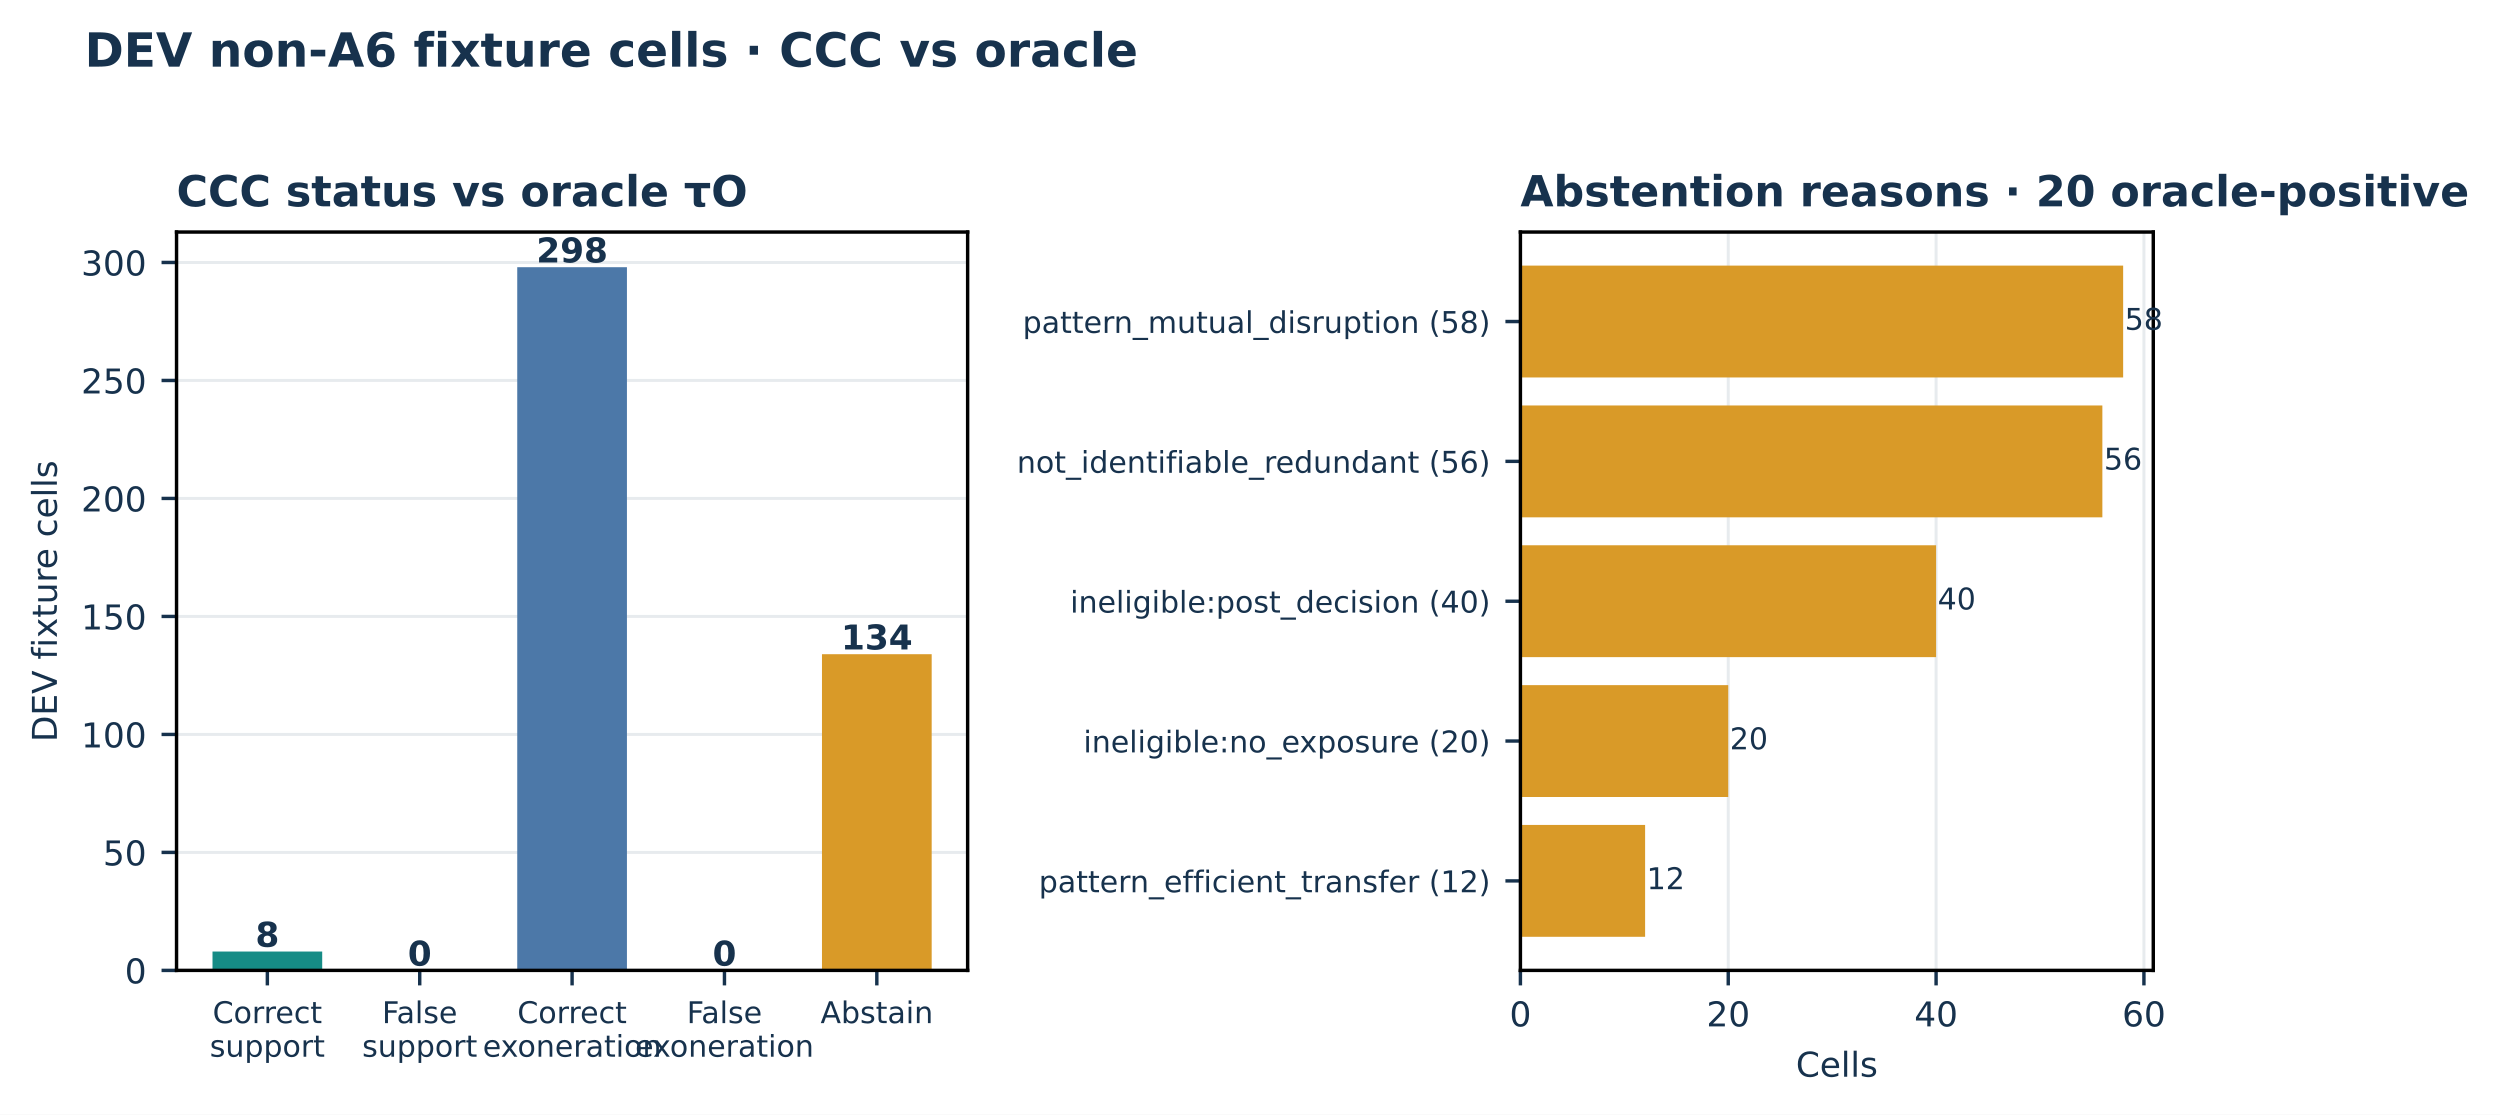
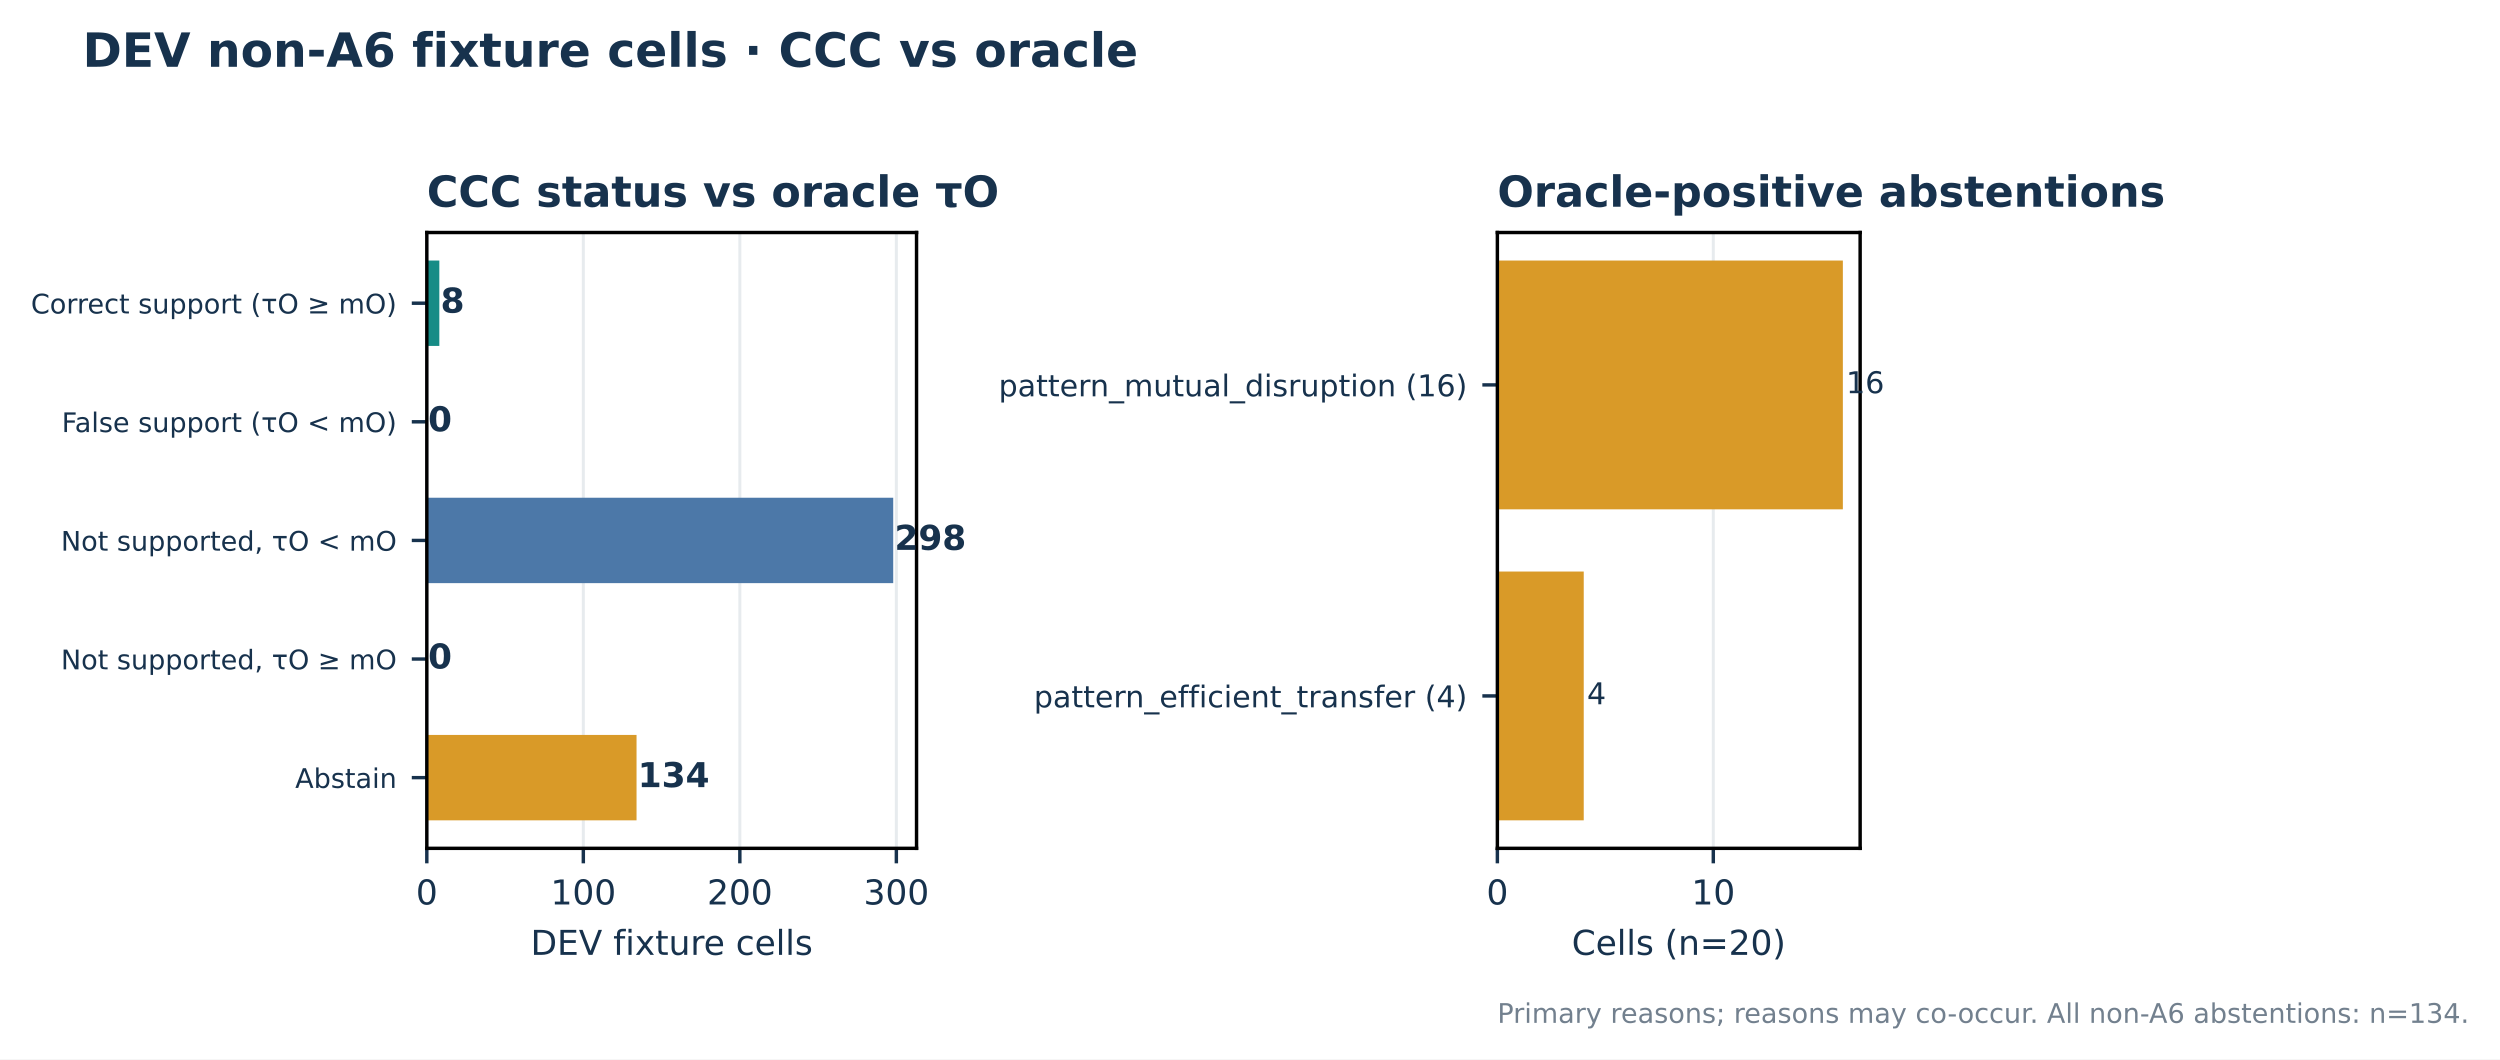
- <svg xmlns="http://www.w3.org/2000/svg" xmlns:xlink="http://www.w3.org/1999/xlink" width="583.603pt" height="260.213pt" viewBox="0 0 583.603 260.213" version="1.1">
+ <svg xmlns="http://www.w3.org/2000/svg" xmlns:xlink="http://www.w3.org/1999/xlink" width="582.408pt" height="246.794pt" viewBox="0 0 582.408 246.794" version="1.1">
  <defs>
    <style type="text/css">*{stroke-linejoin: round; stroke-linecap: butt}</style>
  </defs>
  <g id="figure_1">
    <g id="patch_1">
-       <path d="M 0 260.213  L 583.603 260.213  L 583.603 0  L 0 0  z " style="fill: #ffffff" />
+       <path d="M 0 246.794  L 582.408 246.794  L 582.408 0  L 0 0  z " style="fill: #ffffff" />
    </g>
    <g id="axes_1">
      <g id="patch_2">
-         <path d="M 41.212 226.528  L 225.886 226.528  L 225.886 54.168  L 41.212 54.168  z " style="fill: #ffffff" />
+         <path d="M 99.432 197.631  L 213.521 197.631  L 213.521 54.168  L 99.432 54.168  z " style="fill: #ffffff" />
      </g>
      <g id="matplotlib.axis_1">
        <g id="xtick_1">
          <g id="line2d_1">
+             <path d="M 99.432 197.631  L 99.432 54.168  " clip-path="url(#p3283ebe689)" style="fill: none; stroke: #e7ebee; stroke-width: 0.7; stroke-linecap: square" />
+           </g>
+           <g id="line2d_2">
            <defs>
-               <path id="mf99798018b" d="M 0 0  L 0 3.5  " style="stroke: #17324d; stroke-width: 0.8" />
+               <path id="mba9070ae1c" d="M 0 0  L 0 3.5  " style="stroke: #17324d; stroke-width: 0.8" />
            </defs>
            <g>
-               <use xlink:href="#mf99798018b" x="62.412" y="226.528" style="fill: #17324d; stroke: #17324d; stroke-width: 0.8" />
+               <use xlink:href="#mba9070ae1c" x="99.432" y="197.631" style="fill: #17324d; stroke: #17324d; stroke-width: 0.8" />
            </g>
          </g>
          <g id="text_1">
-             <text style="font-size: 7px; font-family: 'DejaVu Sans'; fill: #17324d" transform="translate(49.63818 238.8469)">Correct</text>
-             <text style="font-size: 7px; font-family: 'DejaVu Sans'; fill: #17324d" transform="translate(48.97372 246.6854)">support</text>
+             <text style="font-size: 8px; font-family: 'DejaVu Sans'; text-anchor: middle; fill: #17324d" x="99.432" y="210.71" transform="rotate(-0 99.43211 210.7098)">0</text>
          </g>
        </g>
        <g id="xtick_2">
-           <g id="line2d_2">
-             <g>
-               <use xlink:href="#mf99798018b" x="97.98" y="226.528" style="fill: #17324d; stroke: #17324d; stroke-width: 0.8" />
+           <g id="line2d_3">
+             <path d="M 135.894 197.631  L 135.894 54.168  " clip-path="url(#p3283ebe689)" style="fill: none; stroke: #e7ebee; stroke-width: 0.7; stroke-linecap: square" />
+           </g>
+           <g id="line2d_4">
+             <g>
+               <use xlink:href="#mba9070ae1c" x="135.894" y="197.631" style="fill: #17324d; stroke: #17324d; stroke-width: 0.8" />
            </g>
          </g>
          <g id="text_2">
-             <text style="font-size: 7px; font-family: 'DejaVu Sans'; fill: #17324d" transform="translate(89.19265 238.8469)">False</text>
-             <text style="font-size: 7px; font-family: 'DejaVu Sans'; fill: #17324d" transform="translate(84.54258 246.6854)">support</text>
+             <text style="font-size: 8px; font-family: 'DejaVu Sans'; text-anchor: middle; fill: #17324d" x="135.894" y="210.71" transform="rotate(-0 135.894 210.7098)">100</text>
          </g>
        </g>
        <g id="xtick_3">
-           <g id="line2d_3">
-             <g>
-               <use xlink:href="#mf99798018b" x="133.549" y="226.528" style="fill: #17324d; stroke: #17324d; stroke-width: 0.8" />
+           <g id="line2d_5">
+             <path d="M 172.356 197.631  L 172.356 54.168  " clip-path="url(#p3283ebe689)" style="fill: none; stroke: #e7ebee; stroke-width: 0.7; stroke-linecap: square" />
+           </g>
+           <g id="line2d_6">
+             <g>
+               <use xlink:href="#mba9070ae1c" x="172.356" y="197.631" style="fill: #17324d; stroke: #17324d; stroke-width: 0.8" />
            </g>
          </g>
          <g id="text_3">
-             <text style="font-size: 7px; font-family: 'DejaVu Sans'; fill: #17324d" transform="translate(120.7759 238.8469)">Correct</text>
-             <text style="font-size: 7px; font-family: 'DejaVu Sans'; fill: #17324d" transform="translate(112.6936 246.6854)">exoneration</text>
+             <text style="font-size: 8px; font-family: 'DejaVu Sans'; text-anchor: middle; fill: #17324d" x="172.356" y="210.71" transform="rotate(-0 172.3558 210.7098)">200</text>
          </g>
        </g>
        <g id="xtick_4">
-           <g id="line2d_4">
-             <g>
-               <use xlink:href="#mf99798018b" x="169.118" y="226.528" style="fill: #17324d; stroke: #17324d; stroke-width: 0.8" />
+           <g id="line2d_7">
+             <path d="M 208.818 197.631  L 208.818 54.168  " clip-path="url(#p3283ebe689)" style="fill: none; stroke: #e7ebee; stroke-width: 0.7; stroke-linecap: square" />
+           </g>
+           <g id="line2d_8">
+             <g>
+               <use xlink:href="#mba9070ae1c" x="208.818" y="197.631" style="fill: #17324d; stroke: #17324d; stroke-width: 0.8" />
            </g>
          </g>
          <g id="text_4">
-             <text style="font-size: 7px; font-family: 'DejaVu Sans'; fill: #17324d" transform="translate(160.3304 238.8469)">False</text>
-             <text style="font-size: 7px; font-family: 'DejaVu Sans'; fill: #17324d" transform="translate(148.2625 246.6854)">exoneration</text>
-           </g>
-         </g>
-         <g id="xtick_5">
-           <g id="line2d_5">
-             <g>
-               <use xlink:href="#mf99798018b" x="204.687" y="226.528" style="fill: #17324d; stroke: #17324d; stroke-width: 0.8" />
-             </g>
-           </g>
-           <g id="text_5">
-             <text style="font-size: 7px; font-family: 'DejaVu Sans'; text-anchor: middle; fill: #17324d" x="204.687" y="238.847" transform="rotate(-0 204.6869 238.8469)">Abstain</text>
-           </g>
+             <text style="font-size: 8px; font-family: 'DejaVu Sans'; text-anchor: middle; fill: #17324d" x="208.818" y="210.71" transform="rotate(-0 208.8177 210.7098)">300</text>
+           </g>
+         </g>
+         <g id="text_5">
+           <text style="font-size: 8px; font-family: 'DejaVu Sans'; text-anchor: middle; fill: #17324d" x="156.477" y="222.452" transform="rotate(-0 156.4767 222.4522)">DEV fixture cells</text>
        </g>
      </g>
      <g id="matplotlib.axis_2">
        <g id="ytick_1">
-           <g id="line2d_6">
-             <path d="M 41.212 226.528  L 225.886 226.528  " clip-path="url(#p5f1299669e)" style="fill: none; stroke: #e7ebee; stroke-width: 0.7; stroke-linecap: square" />
-           </g>
-           <g id="line2d_7">
+           <g id="line2d_9">
            <defs>
-               <path id="m500d955343" d="M 0 0  L -3.5 0  " style="stroke: #17324d; stroke-width: 0.8" />
+               <path id="m1626e29497" d="M 0 0  L -3.5 0  " style="stroke: #17324d; stroke-width: 0.8" />
            </defs>
            <g>
-               <use xlink:href="#m500d955343" x="41.212" y="226.528" style="fill: #17324d; stroke: #17324d; stroke-width: 0.8" />
+               <use xlink:href="#m1626e29497" x="99.432" y="70.636" style="fill: #17324d; stroke: #17324d; stroke-width: 0.8" />
            </g>
          </g>
          <g id="text_6">
-             <text style="font-size: 8px; font-family: 'DejaVu Sans'; text-anchor: end; fill: #17324d" x="34.212" y="229.567" transform="rotate(-0 34.2125 229.5674)">0</text>
+             <text style="font-size: 6.3px; font-family: 'DejaVu Sans'; text-anchor: end; fill: #17324d" x="92.432" y="73.03" transform="rotate(-0 92.43211 73.02991)">Correct support (τO ≥ mO)</text>
          </g>
        </g>
        <g id="ytick_2">
-           <g id="line2d_8">
-             <path d="M 41.212 198.986  L 225.886 198.986  " clip-path="url(#p5f1299669e)" style="fill: none; stroke: #e7ebee; stroke-width: 0.7; stroke-linecap: square" />
-           </g>
-           <g id="line2d_9">
-             <g>
-               <use xlink:href="#m500d955343" x="41.212" y="198.986" style="fill: #17324d; stroke: #17324d; stroke-width: 0.8" />
+           <g id="line2d_10">
+             <g>
+               <use xlink:href="#m1626e29497" x="99.432" y="98.268" style="fill: #17324d; stroke: #17324d; stroke-width: 0.8" />
            </g>
          </g>
          <g id="text_7">
-             <text style="font-size: 8px; font-family: 'DejaVu Sans'; text-anchor: end; fill: #17324d" x="34.212" y="202.025" transform="rotate(-0 34.2125 202.025)">50</text>
+             <text style="font-size: 6.3px; font-family: 'DejaVu Sans'; text-anchor: end; fill: #17324d" x="92.432" y="100.661" transform="rotate(-0 92.43211 100.6615)">False support (τO &lt; mO)</text>
          </g>
        </g>
        <g id="ytick_3">
-           <g id="line2d_10">
-             <path d="M 41.212 171.443  L 225.886 171.443  " clip-path="url(#p5f1299669e)" style="fill: none; stroke: #e7ebee; stroke-width: 0.7; stroke-linecap: square" />
-           </g>
          <g id="line2d_11">
            <g>
-               <use xlink:href="#m500d955343" x="41.212" y="171.443" style="fill: #17324d; stroke: #17324d; stroke-width: 0.8" />
+               <use xlink:href="#m1626e29497" x="99.432" y="125.9" style="fill: #17324d; stroke: #17324d; stroke-width: 0.8" />
            </g>
          </g>
          <g id="text_8">
-             <text style="font-size: 8px; font-family: 'DejaVu Sans'; text-anchor: end; fill: #17324d" x="34.212" y="174.483" transform="rotate(-0 34.2125 174.4827)">100</text>
+             <text style="font-size: 6.3px; font-family: 'DejaVu Sans'; text-anchor: end; fill: #17324d" x="92.432" y="128.293" transform="rotate(-0 92.43211 128.293)">Not supported, τO &lt; mO</text>
          </g>
        </g>
        <g id="ytick_4">
          <g id="line2d_12">
-             <path d="M 41.212 143.901  L 225.886 143.901  " clip-path="url(#p5f1299669e)" style="fill: none; stroke: #e7ebee; stroke-width: 0.7; stroke-linecap: square" />
-           </g>
+             <g>
+               <use xlink:href="#m1626e29497" x="99.432" y="153.531" style="fill: #17324d; stroke: #17324d; stroke-width: 0.8" />
+             </g>
+           </g>
+           <g id="text_9">
+             <text style="font-size: 6.3px; font-family: 'DejaVu Sans'; text-anchor: end; fill: #17324d" x="92.432" y="155.925" transform="rotate(-0 92.43211 155.9246)">Not supported, τO ≥ mO</text>
+           </g>
+         </g>
+         <g id="ytick_5">
          <g id="line2d_13">
            <g>
-               <use xlink:href="#m500d955343" x="41.212" y="143.901" style="fill: #17324d; stroke: #17324d; stroke-width: 0.8" />
-             </g>
-           </g>
-           <g id="text_9">
-             <text style="font-size: 8px; font-family: 'DejaVu Sans'; text-anchor: end; fill: #17324d" x="34.212" y="146.94" transform="rotate(-0 34.2125 146.9403)">150</text>
-           </g>
-         </g>
-         <g id="ytick_5">
-           <g id="line2d_14">
-             <path d="M 41.212 116.359  L 225.886 116.359  " clip-path="url(#p5f1299669e)" style="fill: none; stroke: #e7ebee; stroke-width: 0.7; stroke-linecap: square" />
-           </g>
-           <g id="line2d_15">
-             <g>
-               <use xlink:href="#m500d955343" x="41.212" y="116.359" style="fill: #17324d; stroke: #17324d; stroke-width: 0.8" />
+               <use xlink:href="#m1626e29497" x="99.432" y="181.163" style="fill: #17324d; stroke: #17324d; stroke-width: 0.8" />
            </g>
          </g>
          <g id="text_10">
-             <text style="font-size: 8px; font-family: 'DejaVu Sans'; text-anchor: end; fill: #17324d" x="34.212" y="119.398" transform="rotate(-0 34.2125 119.398)">200</text>
-           </g>
-         </g>
-         <g id="ytick_6">
-           <g id="line2d_16">
-             <path d="M 41.212 88.816  L 225.886 88.816  " clip-path="url(#p5f1299669e)" style="fill: none; stroke: #e7ebee; stroke-width: 0.7; stroke-linecap: square" />
-           </g>
-           <g id="line2d_17">
-             <g>
-               <use xlink:href="#m500d955343" x="41.212" y="88.816" style="fill: #17324d; stroke: #17324d; stroke-width: 0.8" />
-             </g>
-           </g>
-           <g id="text_11">
-             <text style="font-size: 8px; font-family: 'DejaVu Sans'; text-anchor: end; fill: #17324d" x="34.212" y="91.856" transform="rotate(-0 34.2125 91.85565)">250</text>
-           </g>
-         </g>
-         <g id="ytick_7">
-           <g id="line2d_18">
-             <path d="M 41.212 61.274  L 225.886 61.274  " clip-path="url(#p5f1299669e)" style="fill: none; stroke: #e7ebee; stroke-width: 0.7; stroke-linecap: square" />
-           </g>
-           <g id="line2d_19">
-             <g>
-               <use xlink:href="#m500d955343" x="41.212" y="61.274" style="fill: #17324d; stroke: #17324d; stroke-width: 0.8" />
-             </g>
-           </g>
-           <g id="text_12">
-             <text style="font-size: 8px; font-family: 'DejaVu Sans'; text-anchor: end; fill: #17324d" x="34.212" y="64.313" transform="rotate(-0 34.2125 64.3133)">300</text>
-           </g>
-         </g>
-         <g id="text_13">
-           <text style="font-size: 8px; font-family: 'DejaVu Sans'; text-anchor: middle; fill: #17324d" x="13.279" y="140.348" transform="rotate(-90 13.27875 140.348)">DEV fixture cells</text>
+             <text style="font-size: 6.3px; font-family: 'DejaVu Sans'; text-anchor: end; fill: #17324d" x="92.432" y="183.556" transform="rotate(-0 92.43211 183.5561)">Abstain</text>
+           </g>
        </g>
      </g>
      <g id="patch_3">
-         <path d="M 49.607 226.528  L 75.216 226.528  L 75.216 222.121  L 49.607 222.121  z " clip-path="url(#p5f1299669e)" style="fill: #168c86" />
+         <path d="M 99.432 60.689  L 102.349 60.689  L 102.349 80.584  L 99.432 80.584  z " clip-path="url(#p3283ebe689)" style="fill: #168c86" />
      </g>
      <g id="patch_4">
-         <path d="M 85.176 226.528  L 110.785 226.528  L 110.785 226.528  L 85.176 226.528  z " clip-path="url(#p5f1299669e)" style="fill: #b85c5c" />
+         <path d="M 99.432 88.321  L 99.432 88.321  L 99.432 108.215  L 99.432 108.215  z " clip-path="url(#p3283ebe689)" style="fill: #b85c5c" />
      </g>
      <g id="patch_5">
-         <path d="M 120.744 226.528  L 146.354 226.528  L 146.354 62.376  L 120.744 62.376  z " clip-path="url(#p5f1299669e)" style="fill: #4c78a8" />
+         <path d="M 99.432 115.952  L 208.088 115.952  L 208.088 135.847  L 99.432 135.847  z " clip-path="url(#p3283ebe689)" style="fill: #4c78a8" />
      </g>
      <g id="patch_6">
-         <path d="M 156.313 226.528  L 181.923 226.528  L 181.923 226.528  L 156.313 226.528  z " clip-path="url(#p5f1299669e)" style="fill: #b85c5c" />
+         <path d="M 99.432 143.584  L 99.432 143.584  L 99.432 163.478  L 99.432 163.478  z " clip-path="url(#p3283ebe689)" style="fill: #b85c5c" />
      </g>
      <g id="patch_7">
-         <path d="M 191.882 226.528  L 217.492 226.528  L 217.492 152.715  L 191.882 152.715  z " clip-path="url(#p5f1299669e)" style="fill: #d99a28" />
+         <path d="M 99.432 171.215  L 148.291 171.215  L 148.291 191.11  L 99.432 191.11  z " clip-path="url(#p3283ebe689)" style="fill: #d99a28" />
      </g>
      <g id="patch_8">
-         <path d="M 41.212 226.528  L 41.212 54.168  " style="fill: none; stroke: #000000; stroke-width: 0.8; stroke-linejoin: miter; stroke-linecap: square" />
+         <path d="M 99.432 197.631  L 99.432 54.168  " style="fill: none; stroke: #000000; stroke-width: 0.8; stroke-linejoin: miter; stroke-linecap: square" />
      </g>
      <g id="patch_9">
-         <path d="M 225.886 226.528  L 225.886 54.168  " style="fill: none; stroke: #000000; stroke-width: 0.8; stroke-linejoin: miter; stroke-linecap: square" />
+         <path d="M 213.521 197.631  L 213.521 54.168  " style="fill: none; stroke: #000000; stroke-width: 0.8; stroke-linejoin: miter; stroke-linecap: square" />
      </g>
      <g id="patch_10">
-         <path d="M 41.212 226.528  L 225.886 226.528  " style="fill: none; stroke: #000000; stroke-width: 0.8; stroke-linejoin: miter; stroke-linecap: square" />
+         <path d="M 99.432 197.631  L 213.521 197.631  " style="fill: none; stroke: #000000; stroke-width: 0.8; stroke-linejoin: miter; stroke-linecap: square" />
      </g>
      <g id="patch_11">
-         <path d="M 41.212 54.168  L 225.886 54.168  " style="fill: none; stroke: #000000; stroke-width: 0.8; stroke-linejoin: miter; stroke-linecap: square" />
+         <path d="M 99.432 54.168  L 213.521 54.168  " style="fill: none; stroke: #000000; stroke-width: 0.8; stroke-linejoin: miter; stroke-linecap: square" />
+       </g>
+       <g id="text_11">
+         <text style="font-weight: 700; font-size: 8px; font-family: 'DejaVu Sans'; text-anchor: start; fill: #17324d" x="102.641" y="72.844" transform="rotate(-0 102.6408 72.8439)">8</text>
+       </g>
+       <g id="text_12">
+         <text style="font-weight: 700; font-size: 8px; font-family: 'DejaVu Sans'; text-anchor: start; fill: #17324d" x="99.724" y="100.475" transform="rotate(-0 99.7238 100.4755)">0</text>
+       </g>
+       <g id="text_13">
+         <text style="font-weight: 700; font-size: 8px; font-family: 'DejaVu Sans'; text-anchor: start; fill: #17324d" x="208.38" y="128.107" transform="rotate(-0 208.3801 128.107)">298</text>
      </g>
      <g id="text_14">
-         <text style="font-weight: 700; font-size: 8px; font-family: 'DejaVu Sans'; text-anchor: middle; fill: #17324d" x="62.412" y="221.02" transform="rotate(-0 62.41154 221.0195)">8</text>
+         <text style="font-weight: 700; font-size: 8px; font-family: 'DejaVu Sans'; text-anchor: start; fill: #17324d" x="99.724" y="155.739" transform="rotate(-0 99.7238 155.7385)">0</text>
      </g>
      <g id="text_15">
-         <text style="font-weight: 700; font-size: 8px; font-family: 'DejaVu Sans'; text-anchor: middle; fill: #17324d" x="97.98" y="225.426" transform="rotate(-0 97.98039 225.4263)">0</text>
+         <text style="font-weight: 700; font-size: 8px; font-family: 'DejaVu Sans'; text-anchor: start; fill: #17324d" x="148.583" y="183.37" transform="rotate(-0 148.5827 183.3701)">134</text>
      </g>
      <g id="text_16">
-         <text style="font-weight: 700; font-size: 8px; font-family: 'DejaVu Sans'; text-anchor: middle; fill: #17324d" x="133.549" y="61.274" transform="rotate(-0 133.5492 61.27392)">298</text>
-       </g>
-       <g id="text_17">
-         <text style="font-weight: 700; font-size: 8px; font-family: 'DejaVu Sans'; text-anchor: middle; fill: #17324d" x="169.118" y="225.426" transform="rotate(-0 169.1181 225.4263)">0</text>
-       </g>
-       <g id="text_18">
-         <text style="font-weight: 700; font-size: 8px; font-family: 'DejaVu Sans'; text-anchor: middle; fill: #17324d" x="204.687" y="151.613" transform="rotate(-0 204.6869 151.6128)">134</text>
-       </g>
-       <g id="text_19">
-         <text style="font-weight: 700; font-size: 10px; font-family: 'DejaVu Sans'; text-anchor: start; fill: #17324d" x="41.212" y="48.168" transform="rotate(-0 41.2125 48.168)">CCC status vs oracle τO</text>
+         <text style="font-weight: 700; font-size: 10px; font-family: 'DejaVu Sans'; text-anchor: start; fill: #17324d" x="99.432" y="48.168" transform="rotate(-0 99.43211 48.168)">CCC status vs oracle τO</text>
      </g>
    </g>
    <g id="axes_2">
      <g id="patch_12">
-         <path d="M 354.926 226.528  L 502.665 226.528  L 502.665 54.168  L 354.926 54.168  z " style="fill: #ffffff" />
+         <path d="M 348.832 197.631  L 433.343 197.631  L 433.343 54.168  L 348.832 54.168  z " style="fill: #ffffff" />
      </g>
      <g id="matplotlib.axis_3">
+         <g id="xtick_5">
+           <g id="line2d_14">
+             <path d="M 348.832 197.631  L 348.832 54.168  " clip-path="url(#pa9a2c5fe5a)" style="fill: none; stroke: #e7ebee; stroke-width: 0.7; stroke-linecap: square" />
+           </g>
+           <g id="line2d_15">
+             <g>
+               <use xlink:href="#mba9070ae1c" x="348.832" y="197.631" style="fill: #17324d; stroke: #17324d; stroke-width: 0.8" />
+             </g>
+           </g>
+           <g id="text_17">
+             <text style="font-size: 8px; font-family: 'DejaVu Sans'; text-anchor: middle; fill: #17324d" x="348.832" y="210.71" transform="rotate(-0 348.8321 210.7098)">0</text>
+           </g>
+         </g>
        <g id="xtick_6">
-           <g id="line2d_20">
-             <path d="M 354.926 226.528  L 354.926 54.168  " clip-path="url(#pd967f13cc6)" style="fill: none; stroke: #e7ebee; stroke-width: 0.7; stroke-linecap: square" />
-           </g>
-           <g id="line2d_21">
-             <g>
-               <use xlink:href="#mf99798018b" x="354.926" y="226.528" style="fill: #17324d; stroke: #17324d; stroke-width: 0.8" />
+           <g id="line2d_16">
+             <path d="M 399.136 197.631  L 399.136 54.168  " clip-path="url(#pa9a2c5fe5a)" style="fill: none; stroke: #e7ebee; stroke-width: 0.7; stroke-linecap: square" />
+           </g>
+           <g id="line2d_17">
+             <g>
+               <use xlink:href="#mba9070ae1c" x="399.136" y="197.631" style="fill: #17324d; stroke: #17324d; stroke-width: 0.8" />
+             </g>
+           </g>
+           <g id="text_18">
+             <text style="font-size: 8px; font-family: 'DejaVu Sans'; text-anchor: middle; fill: #17324d" x="399.136" y="210.71" transform="rotate(-0 399.1359 210.7098)">10</text>
+           </g>
+         </g>
+         <g id="text_19">
+           <text style="font-size: 8px; font-family: 'DejaVu Sans'; text-anchor: middle; fill: #17324d" x="391.087" y="222.452" transform="rotate(-0 391.0873 222.4522)">Cells (n=20)</text>
+         </g>
+       </g>
+       <g id="matplotlib.axis_4">
+         <g id="ytick_6">
+           <g id="line2d_18">
+             <g>
+               <use xlink:href="#m1626e29497" x="348.832" y="89.671" style="fill: #17324d; stroke: #17324d; stroke-width: 0.8" />
            </g>
          </g>
          <g id="text_20">
-             <text style="font-size: 8px; font-family: 'DejaVu Sans'; text-anchor: middle; fill: #17324d" x="354.926" y="239.607" transform="rotate(-0 354.926 239.6068)">0</text>
-           </g>
-         </g>
-         <g id="xtick_7">
-           <g id="line2d_22">
-             <path d="M 403.444 226.528  L 403.444 54.168  " clip-path="url(#pd967f13cc6)" style="fill: none; stroke: #e7ebee; stroke-width: 0.7; stroke-linecap: square" />
-           </g>
-           <g id="line2d_23">
-             <g>
-               <use xlink:href="#mf99798018b" x="403.444" y="226.528" style="fill: #17324d; stroke: #17324d; stroke-width: 0.8" />
+             <text style="font-size: 7px; font-family: 'DejaVu Sans'; text-anchor: end; fill: #17324d" x="341.832" y="92.331" transform="rotate(-0 341.8321 92.33092)">pattern_mutual_disruption  (16)</text>
+           </g>
+         </g>
+         <g id="ytick_7">
+           <g id="line2d_19">
+             <g>
+               <use xlink:href="#m1626e29497" x="348.832" y="162.128" style="fill: #17324d; stroke: #17324d; stroke-width: 0.8" />
            </g>
          </g>
          <g id="text_21">
-             <text style="font-size: 8px; font-family: 'DejaVu Sans'; text-anchor: middle; fill: #17324d" x="403.444" y="239.607" transform="rotate(-0 403.4445 239.6068)">20</text>
-           </g>
-         </g>
-         <g id="xtick_8">
-           <g id="line2d_24">
-             <path d="M 451.963 226.528  L 451.963 54.168  " clip-path="url(#pd967f13cc6)" style="fill: none; stroke: #e7ebee; stroke-width: 0.7; stroke-linecap: square" />
-           </g>
-           <g id="line2d_25">
-             <g>
-               <use xlink:href="#mf99798018b" x="451.963" y="226.528" style="fill: #17324d; stroke: #17324d; stroke-width: 0.8" />
-             </g>
-           </g>
-           <g id="text_22">
-             <text style="font-size: 8px; font-family: 'DejaVu Sans'; text-anchor: middle; fill: #17324d" x="451.963" y="239.607" transform="rotate(-0 451.9629 239.6068)">40</text>
-           </g>
-         </g>
-         <g id="xtick_9">
-           <g id="line2d_26">
-             <path d="M 500.481 226.528  L 500.481 54.168  " clip-path="url(#pd967f13cc6)" style="fill: none; stroke: #e7ebee; stroke-width: 0.7; stroke-linecap: square" />
-           </g>
-           <g id="line2d_27">
-             <g>
-               <use xlink:href="#mf99798018b" x="500.481" y="226.528" style="fill: #17324d; stroke: #17324d; stroke-width: 0.8" />
-             </g>
-           </g>
-           <g id="text_23">
-             <text style="font-size: 8px; font-family: 'DejaVu Sans'; text-anchor: middle; fill: #17324d" x="500.481" y="239.607" transform="rotate(-0 500.4814 239.6068)">60</text>
-           </g>
-         </g>
-         <g id="text_24">
-           <text style="font-size: 8px; font-family: 'DejaVu Sans'; text-anchor: middle; fill: #17324d" x="428.795" y="251.349" transform="rotate(-0 428.7954 251.3493)">Cells</text>
-         </g>
-       </g>
-       <g id="matplotlib.axis_4">
-         <g id="ytick_8">
-           <g id="line2d_28">
-             <g>
-               <use xlink:href="#m500d955343" x="354.926" y="75.06" style="fill: #17324d; stroke: #17324d; stroke-width: 0.8" />
-             </g>
-           </g>
-           <g id="text_25">
-             <text style="font-size: 7px; font-family: 'DejaVu Sans'; text-anchor: end; fill: #17324d" x="347.926" y="77.72" transform="rotate(-0 347.926 77.71957)">pattern_mutual_disruption  (58)</text>
-           </g>
-         </g>
-         <g id="ytick_9">
-           <g id="line2d_29">
-             <g>
-               <use xlink:href="#m500d955343" x="354.926" y="107.704" style="fill: #17324d; stroke: #17324d; stroke-width: 0.8" />
-             </g>
-           </g>
-           <g id="text_26">
-             <text style="font-size: 7px; font-family: 'DejaVu Sans'; text-anchor: end; fill: #17324d" x="347.926" y="110.364" transform="rotate(-0 347.926 110.3635)">not_identifiable_redundant  (56)</text>
-           </g>
-         </g>
-         <g id="ytick_10">
-           <g id="line2d_30">
-             <g>
-               <use xlink:href="#m500d955343" x="354.926" y="140.348" style="fill: #17324d; stroke: #17324d; stroke-width: 0.8" />
-             </g>
-           </g>
-           <g id="text_27">
-             <text style="font-size: 7px; font-family: 'DejaVu Sans'; text-anchor: end; fill: #17324d" x="347.926" y="143.007" transform="rotate(-0 347.926 143.0075)">ineligible:post_decision  (40)</text>
-           </g>
-         </g>
-         <g id="ytick_11">
-           <g id="line2d_31">
-             <g>
-               <use xlink:href="#m500d955343" x="354.926" y="172.992" style="fill: #17324d; stroke: #17324d; stroke-width: 0.8" />
-             </g>
-           </g>
-           <g id="text_28">
-             <text style="font-size: 7px; font-family: 'DejaVu Sans'; text-anchor: end; fill: #17324d" x="347.926" y="175.651" transform="rotate(-0 347.926 175.6514)">ineligible:no_exposure  (20)</text>
-           </g>
-         </g>
-         <g id="ytick_12">
-           <g id="line2d_32">
-             <g>
-               <use xlink:href="#m500d955343" x="354.926" y="205.636" style="fill: #17324d; stroke: #17324d; stroke-width: 0.8" />
-             </g>
-           </g>
-           <g id="text_29">
-             <text style="font-size: 7px; font-family: 'DejaVu Sans'; text-anchor: end; fill: #17324d" x="347.926" y="208.295" transform="rotate(-0 347.926 208.2953)">pattern_efficient_transfer  (12)</text>
+             <text style="font-size: 7px; font-family: 'DejaVu Sans'; text-anchor: end; fill: #17324d" x="341.832" y="164.787" transform="rotate(-0 341.8321 164.787)">pattern_efficient_transfer  (4)</text>
          </g>
        </g>
      </g>
      <g id="patch_13">
-         <path d="M 354.926 62.003  L 495.63 62.003  L 495.63 88.118  L 354.926 88.118  z " clip-path="url(#pd967f13cc6)" style="fill: #d99a28" />
+         <path d="M 348.832 60.689  L 429.318 60.689  L 429.318 118.654  L 348.832 118.654  z " clip-path="url(#pa9a2c5fe5a)" style="fill: #d99a28" />
      </g>
      <g id="patch_14">
-         <path d="M 354.926 94.646  L 490.778 94.646  L 490.778 120.762  L 354.926 120.762  z " clip-path="url(#pd967f13cc6)" style="fill: #d99a28" />
+         <path d="M 348.832 133.145  L 368.954 133.145  L 368.954 191.11  L 348.832 191.11  z " clip-path="url(#pa9a2c5fe5a)" style="fill: #d99a28" />
      </g>
      <g id="patch_15">
-         <path d="M 354.926 127.29  L 451.963 127.29  L 451.963 153.406  L 354.926 153.406  z " clip-path="url(#pd967f13cc6)" style="fill: #d99a28" />
+         <path d="M 348.832 197.631  L 348.832 54.168  " style="fill: none; stroke: #000000; stroke-width: 0.8; stroke-linejoin: miter; stroke-linecap: square" />
      </g>
      <g id="patch_16">
-         <path d="M 354.926 159.934  L 403.444 159.934  L 403.444 186.05  L 354.926 186.05  z " clip-path="url(#pd967f13cc6)" style="fill: #d99a28" />
+         <path d="M 433.343 197.631  L 433.343 54.168  " style="fill: none; stroke: #000000; stroke-width: 0.8; stroke-linejoin: miter; stroke-linecap: square" />
      </g>
      <g id="patch_17">
-         <path d="M 354.926 192.578  L 384.037 192.578  L 384.037 218.693  L 354.926 218.693  z " clip-path="url(#pd967f13cc6)" style="fill: #d99a28" />
+         <path d="M 348.832 197.631  L 433.343 197.631  " style="fill: none; stroke: #000000; stroke-width: 0.8; stroke-linejoin: miter; stroke-linecap: square" />
      </g>
      <g id="patch_18">
-         <path d="M 354.926 226.528  L 354.926 54.168  " style="fill: none; stroke: #000000; stroke-width: 0.8; stroke-linejoin: miter; stroke-linecap: square" />
-       </g>
-       <g id="patch_19">
-         <path d="M 502.665 226.528  L 502.665 54.168  " style="fill: none; stroke: #000000; stroke-width: 0.8; stroke-linejoin: miter; stroke-linecap: square" />
-       </g>
-       <g id="patch_20">
-         <path d="M 354.926 226.528  L 502.665 226.528  " style="fill: none; stroke: #000000; stroke-width: 0.8; stroke-linejoin: miter; stroke-linecap: square" />
-       </g>
-       <g id="patch_21">
-         <path d="M 354.926 54.168  L 502.665 54.168  " style="fill: none; stroke: #000000; stroke-width: 0.8; stroke-linejoin: miter; stroke-linecap: square" />
-       </g>
-       <g id="text_30">
-         <text style="font-size: 7px; font-family: 'DejaVu Sans'; text-anchor: start; fill: #17324d" x="495.993" y="76.992" transform="rotate(-0 495.9935 76.99168)">58</text>
-       </g>
-       <g id="text_31">
-         <text style="font-size: 7px; font-family: 'DejaVu Sans'; text-anchor: start; fill: #17324d" x="491.142" y="109.636" transform="rotate(-0 491.1416 109.6356)">56</text>
-       </g>
-       <g id="text_32">
-         <text style="font-size: 7px; font-family: 'DejaVu Sans'; text-anchor: start; fill: #17324d" x="452.327" y="142.28" transform="rotate(-0 452.3268 142.2796)">40</text>
-       </g>
-       <g id="text_33">
-         <text style="font-size: 7px; font-family: 'DejaVu Sans'; text-anchor: start; fill: #17324d" x="403.808" y="174.924" transform="rotate(-0 403.8084 174.9235)">20</text>
-       </g>
-       <g id="text_34">
-         <text style="font-size: 7px; font-family: 'DejaVu Sans'; text-anchor: start; fill: #17324d" x="384.401" y="207.567" transform="rotate(-0 384.401 207.5674)">12</text>
-       </g>
-       <g id="text_35">
-         <text style="font-weight: 700; font-size: 10px; font-family: 'DejaVu Sans'; text-anchor: start; fill: #17324d" x="354.926" y="48.168" transform="rotate(-0 354.926 48.168)">Abstention reasons · 20 oracle-positive</text>
-       </g>
-     </g>
-     <g id="text_36">
-       <text style="font-weight: 700; font-size: 11px; font-family: 'DejaVu Sans'; text-anchor: start; fill: #17324d" x="19.755" y="15.558" transform="rotate(-0 19.7545 15.55828)">DEV non-A6 fixture cells · CCC vs oracle</text>
+         <path d="M 348.832 54.168  L 433.343 54.168  " style="fill: none; stroke: #000000; stroke-width: 0.8; stroke-linejoin: miter; stroke-linecap: square" />
+       </g>
+       <g id="text_22">
+         <text style="font-size: 7px; font-family: 'DejaVu Sans'; text-anchor: start; fill: #17324d" x="430.073" y="91.603" transform="rotate(-0 430.0728 91.60303)">16</text>
+       </g>
+       <g id="text_23">
+         <text style="font-size: 7px; font-family: 'DejaVu Sans'; text-anchor: start; fill: #17324d" x="369.708" y="164.059" transform="rotate(-0 369.7082 164.0591)">4</text>
+       </g>
+       <g id="text_24">
+         <text style="font-size: 6.3px; font-family: 'DejaVu Sans'; text-anchor: start; fill: #72808e" x="348.832" y="238.284" transform="rotate(-0 348.8321 238.2838)">Primary reasons; reasons may co-occur. All non-A6 abstentions: n=134.</text>
+       </g>
+       <g id="text_25">
+         <text style="font-weight: 700; font-size: 10px; font-family: 'DejaVu Sans'; text-anchor: start; fill: #17324d" x="348.832" y="48.168" transform="rotate(-0 348.8321 48.168)">Oracle-positive abstentions</text>
+       </g>
+     </g>
+     <g id="text_26">
+       <text style="font-weight: 700; font-size: 11px; font-family: 'DejaVu Sans'; text-anchor: start; fill: #17324d" x="19.244" y="15.558" transform="rotate(-0 19.24411 15.55828)">DEV non-A6 fixture cells · CCC vs oracle</text>
    </g>
  </g>
  <defs>
-     <clipPath id="p5f1299669e">
-       <rect x="41.212" y="54.168" width="184.673" height="172.36" />
+     <clipPath id="p3283ebe689">
+       <rect x="99.432" y="54.168" width="114.089" height="143.463" />
    </clipPath>
-     <clipPath id="pd967f13cc6">
-       <rect x="354.926" y="54.168" width="147.739" height="172.36" />
+     <clipPath id="pa9a2c5fe5a">
+       <rect x="348.832" y="54.168" width="84.51" height="143.463" />
    </clipPath>
  </defs>
</svg>
